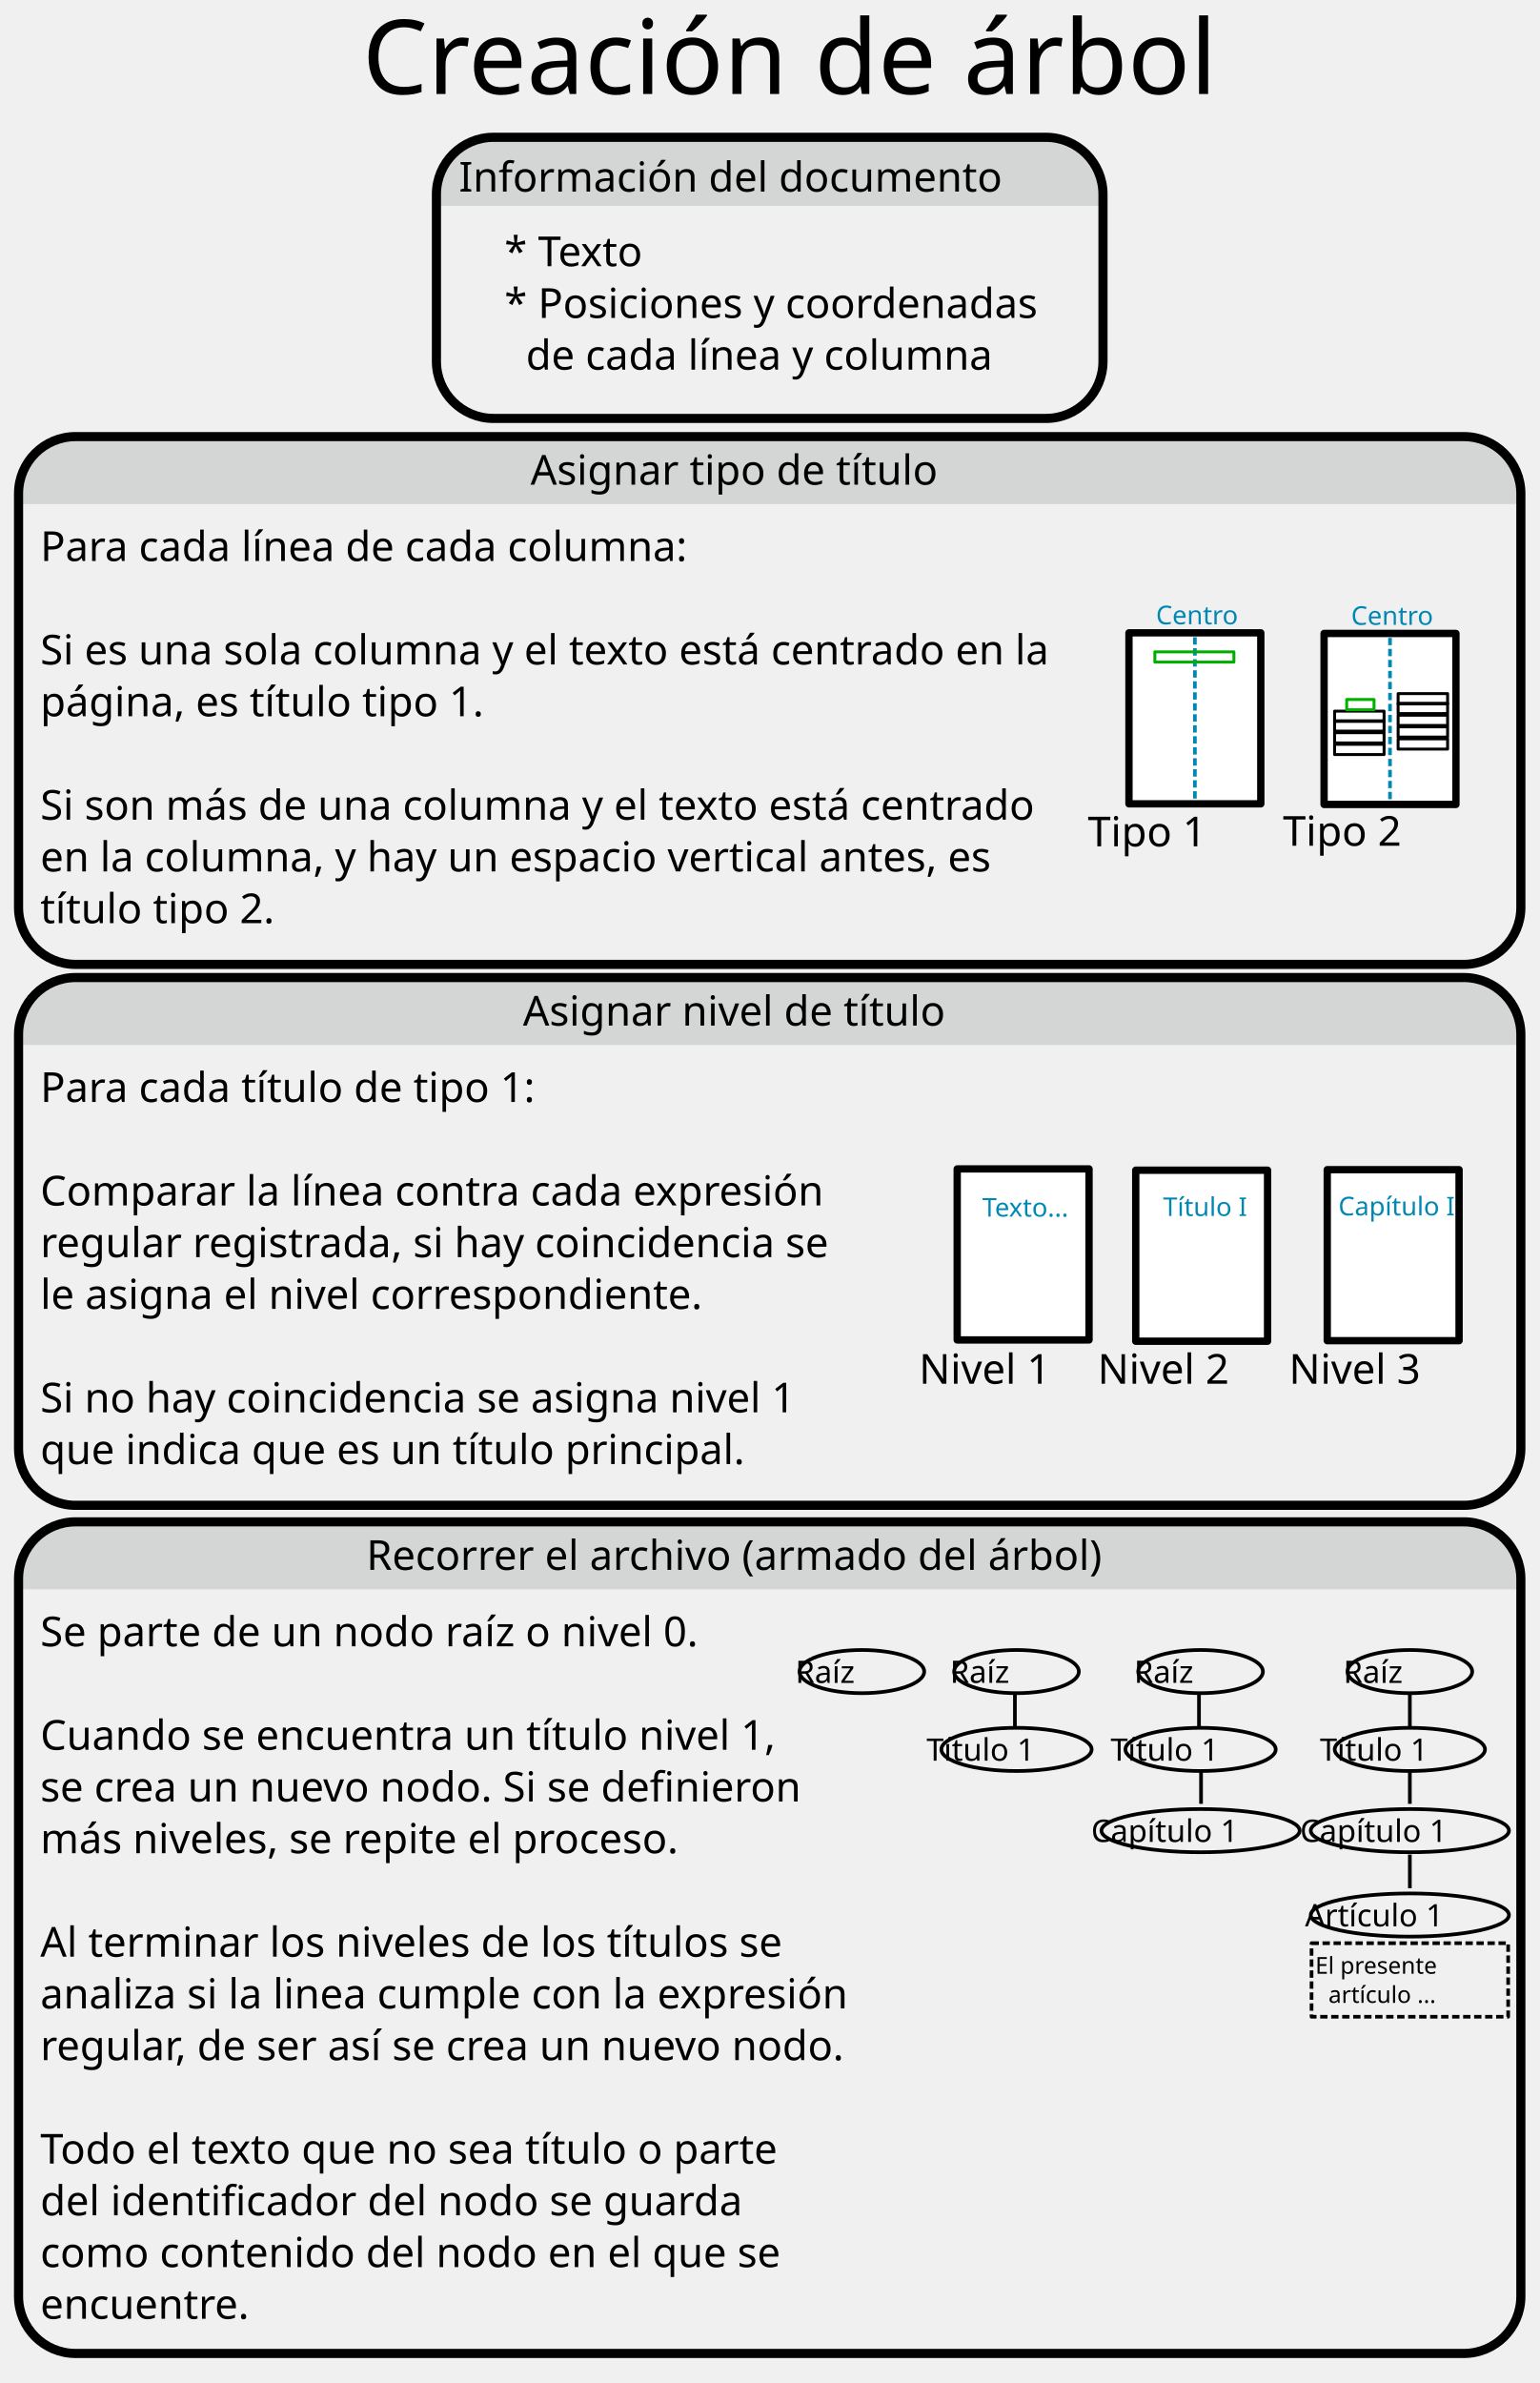
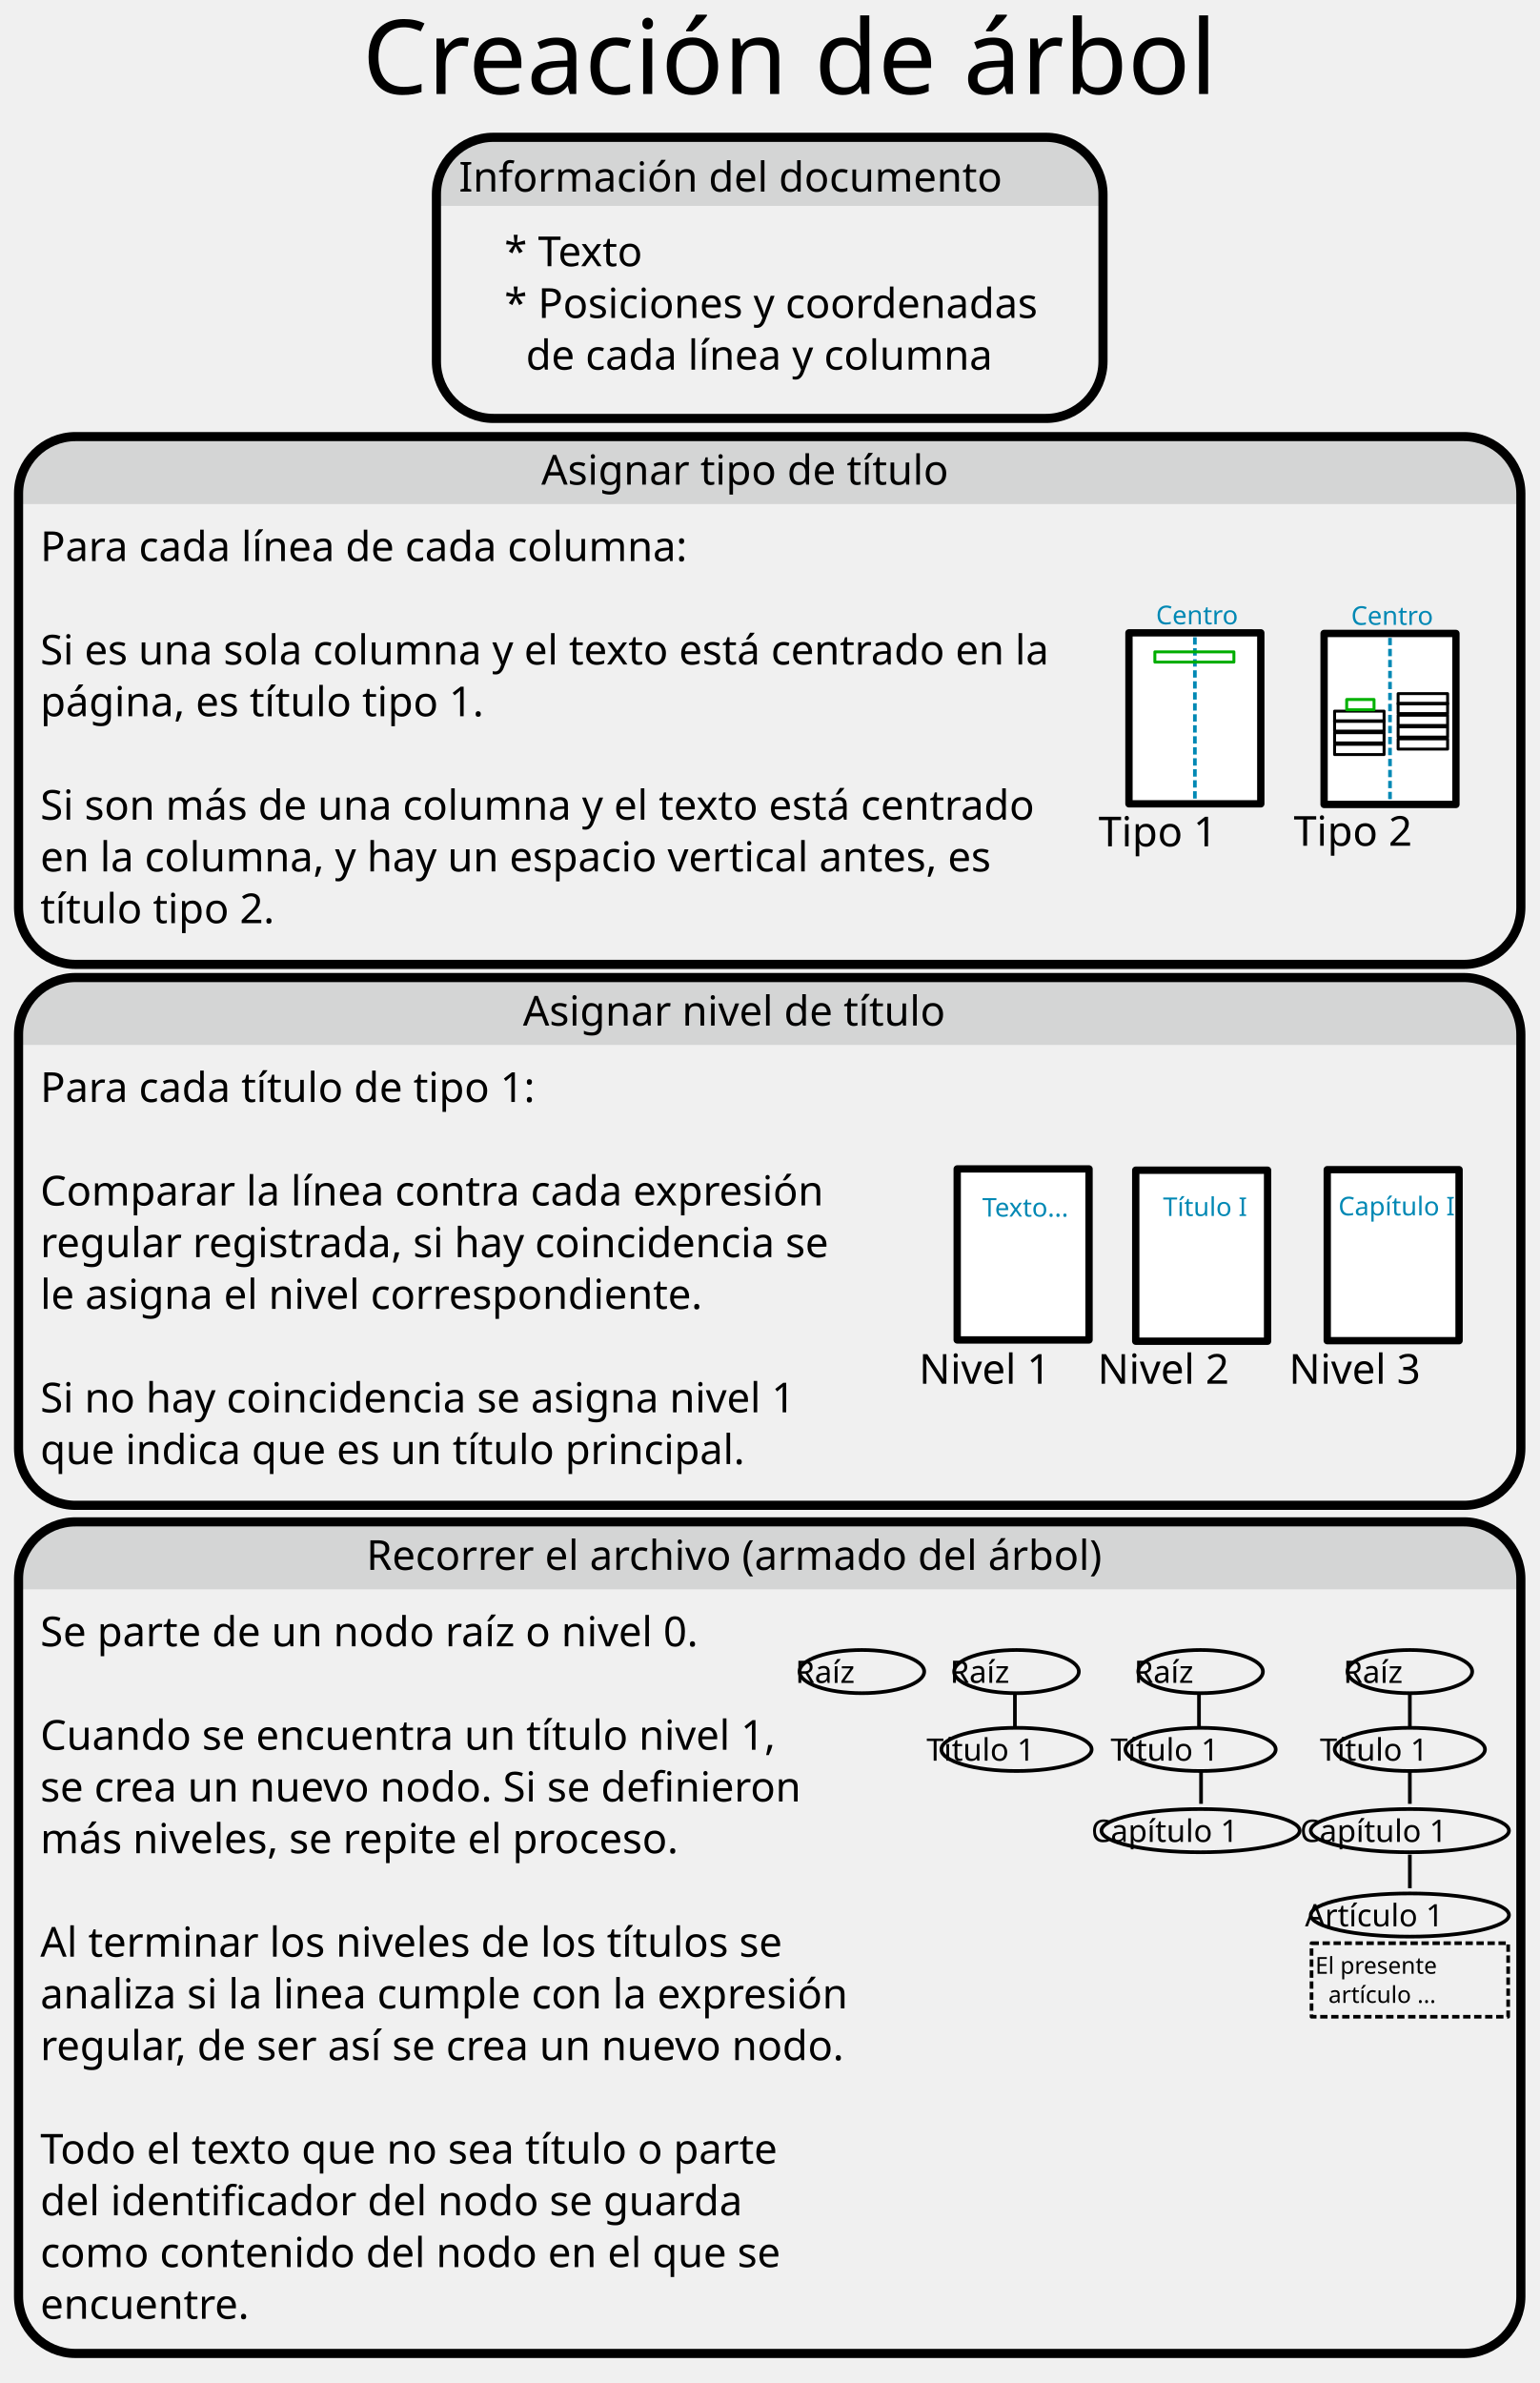
<svg xmlns="http://www.w3.org/2000/svg" width="210mm" height="325mm" viewBox="0 0 210 325" version="1.1" id="svg1">
  <defs id="defs1">
    <clipPath clipPathUnits="userSpaceOnUse" id="clipPath188">
      <rect style="fill:none;fill-opacity:1;stroke:#000000;stroke-width:1.247;stroke-linejoin:round;stroke-opacity:1" id="rect188" width="90.929" height="50.301" x="55.568" y="25.773" ry="7.778" />
    </clipPath>
    <clipPath clipPathUnits="userSpaceOnUse" id="clipPath193">
      <rect style="fill:none;fill-opacity:1;stroke:#000000;stroke-width:1.247;stroke-linejoin:round;stroke-opacity:1" id="rect194" width="204.938" height="50.301" x="3.321" y="88.158" ry="7.778" />
    </clipPath>
    <clipPath clipPathUnits="userSpaceOnUse" id="clipPath193-7">
      <rect style="fill:none;fill-opacity:1;stroke:#000000;stroke-width:1.247;stroke-linejoin:round;stroke-opacity:1" id="rect194-4" width="204.938" height="50.301" x="3.321" y="88.158" ry="7.778" />
    </clipPath>
    <clipPath clipPathUnits="userSpaceOnUse" id="clipPath193-7-6">
      <rect style="fill:none;fill-opacity:1;stroke:#000000;stroke-width:1.247;stroke-linejoin:round;stroke-opacity:1" id="rect194-4-4" width="204.938" height="50.301" x="3.321" y="88.158" ry="7.778" />
    </clipPath>
  </defs>
  <g id="layer1">
    <text xml:space="preserve" style="font-style:normal;font-variant:normal;font-weight:normal;font-stretch:normal;font-size:14.111px;font-family:sans-serif;-inkscape-font-specification:'sans-serif, Normal';font-variant-ligatures:normal;font-variant-caps:normal;font-variant-numeric:normal;font-variant-east-asian:normal;text-align:start;writing-mode:lr-tb;direction:ltr;text-anchor:start;fill:#000000;fill-opacity:1;stroke:none;stroke-width:0.4;stroke-linejoin:round;stroke-dasharray:0.8, 0.4" x="49.42" y="12.817" id="text187">
      <tspan id="tspan1" x="49.42" y="12.817">Creación de árbol</tspan>
    </text>
    <g id="g136" transform="translate(11.62553,-6.879167)">
      <g id="g361" transform="translate(-7.807983,-0.8041526)">
        <rect style="fill:#d4d5d5;fill-opacity:1;stroke:none;stroke-width:0.4;stroke-linejoin:round;stroke-dasharray:0.8, 0.4" id="rect187" width="92.164" height="11.093" x="54.946" y="24.674" clip-path="url(#clipPath188)" />
        <rect style="fill:none;fill-opacity:1;stroke:#000000;stroke-width:1.247;stroke-linejoin:round;stroke-opacity:1" id="rect3-6-9-2" width="90.929" height="38.337" x="55.718" y="26.412" ry="7.778" />
      </g>
      <text xml:space="preserve" style="font-style:normal;font-variant:normal;font-weight:normal;font-stretch:normal;font-size:5.644px;font-family:sans-serif;-inkscape-font-specification:'sans-serif, Normal';font-variant-ligatures:normal;font-variant-caps:normal;font-variant-numeric:normal;font-variant-east-asian:normal;text-align:start;writing-mode:lr-tb;direction:ltr;text-anchor:start;fill:#000000;fill-opacity:1;stroke:none;stroke-width:1;stroke-linejoin:round" x="57.185" y="43.178" id="text1">
        <tspan id="tspan6" x="57.185" y="43.178">* Texto</tspan>
        <tspan id="tspan7" x="57.185" y="50.233">* Posiciones y coordenadas</tspan>
        <tspan id="tspan8" x="57.185" y="57.289">  de cada línea y columna</tspan>
      </text>
      <text xml:space="preserve" style="font-style:normal;font-variant:normal;font-weight:normal;font-stretch:normal;font-size:5.644px;font-family:sans-serif;-inkscape-font-specification:'sans-serif, Normal';font-variant-ligatures:normal;font-variant-caps:normal;font-variant-numeric:normal;font-variant-east-asian:normal;text-align:center;writing-mode:lr-tb;direction:ltr;text-anchor:middle;fill:#000000;fill-opacity:1;stroke:none;stroke-width:1;stroke-linejoin:round" x="93.17" y="33.008" id="text1-3-4-8">
        <tspan id="tspan10" x="93.17" y="33.008">Información del documento</tspan>
      </text>
    </g>
-     <g id="g137" transform="translate(0.09497163,-10.58333)">
-       <g id="g363" transform="translate(-0.4724915,-18.36785)">
-         <rect style="fill:#d4d5d5;fill-opacity:1;stroke:none;stroke-width:0.4;stroke-linejoin:round;stroke-dasharray:0.8, 0.4" id="rect193" width="206.403" height="10.226" x="2.688" y="87.466" ry="0" clip-path="url(#clipPath193)" />
-         <rect style="fill:none;fill-opacity:1;stroke:#000000;stroke-width:1.247;stroke-linejoin:round;stroke-opacity:1" id="rect3-6-9-25" width="204.938" height="71.981" x="2.908" y="88.495" ry="7.778" />
-       </g>
-       <text xml:space="preserve" style="font-style:normal;font-variant:normal;font-weight:normal;font-stretch:normal;font-size:5.644px;font-family:sans-serif;-inkscape-font-specification:'sans-serif, Normal';font-variant-ligatures:normal;font-variant-caps:normal;font-variant-numeric:normal;font-variant-east-asian:normal;text-align:start;writing-mode:lr-tb;direction:ltr;text-anchor:start;fill:#000000;fill-opacity:1;stroke:none;stroke-width:1;stroke-linejoin:round" x="5.406" y="87.096" id="text1-3">
-         <tspan id="tspan57" x="5.406" y="87.096">Para cada línea de cada columna:</tspan>
-         <tspan id="tspan58" x="5.406" y="94.152" />
-         <tspan id="tspan59" x="5.406" y="101.207">Si es una sola columna y el texto está centrado en la</tspan>
-         <tspan id="tspan60" x="5.406" y="108.263">página, es título tipo 1.</tspan>
-         <tspan id="tspan61" x="5.406" y="115.318" />
-         <tspan id="tspan62" x="5.406" y="122.374">Si son más de una columna y el texto está centrado</tspan>
-         <tspan id="tspan63" x="5.406" y="129.43">en la columna, y hay un espacio vertical antes, es</tspan>
-         <tspan id="tspan64" x="5.406" y="136.485">título tipo 2.</tspan>
-       </text>
-       <text xml:space="preserve" style="font-style:normal;font-variant:normal;font-weight:normal;font-stretch:normal;font-size:5.644px;font-family:sans-serif;-inkscape-font-specification:'sans-serif, Normal';font-variant-ligatures:normal;font-variant-caps:normal;font-variant-numeric:normal;font-variant-east-asian:normal;text-align:center;writing-mode:lr-tb;direction:ltr;text-anchor:middle;fill:#000000;fill-opacity:1;stroke:none;stroke-width:1;stroke-linejoin:round" x="105.188" y="76.678" id="text1-3-4">
-         <tspan id="tspan9" x="105.188" y="76.678">Asignar tipo de título</tspan>
-       </text>
-       <g id="g38" transform="translate(24.90538,7.040823)">
-         <g id="g35">
-           <rect style="fill:#ffffff;fill-opacity:1;stroke:#000000;stroke-width:1;stroke-linejoin:round;stroke-dasharray:none;stroke-dashoffset:0;stroke-opacity:1" id="rect57-0" width="17.984" height="23.323" x="129.008" y="89.849" />
-           <text xml:space="preserve" style="font-style:normal;font-variant:normal;font-weight:normal;font-stretch:normal;font-size:3.528px;font-family:sans-serif;-inkscape-font-specification:'sans-serif, Normal';font-variant-ligatures:normal;font-variant-caps:normal;font-variant-numeric:normal;font-variant-east-asian:normal;text-align:start;writing-mode:lr-tb;direction:ltr;text-anchor:start;fill:#0088b4;fill-opacity:1;stroke:none;stroke-width:0.5;stroke-linejoin:round;stroke-dasharray:1, 0.5;stroke-dashoffset:0;stroke-opacity:1" x="132.691" y="88.684" id="text19-0-2-8-13">
-             <tspan id="tspan167" x="132.691" y="88.684">Centro</tspan>
-           </text>
-           <path style="fill:none;fill-opacity:1;stroke:#0088b4;stroke-width:0.5;stroke-linejoin:round;stroke-dasharray:1, 0.5;stroke-dashoffset:0;stroke-opacity:1" d="m 138.001,90.454 v 22.452" id="path39-69-2-7-4" />
-           <rect style="fill:none;fill-opacity:1;stroke:#00ad00;stroke-width:0.4;stroke-linejoin:round;stroke-dasharray:none;stroke-dashoffset:0;stroke-opacity:1" id="rect58-0-2-3-1" width="10.783" height="1.397" x="132.541" y="92.443" />
-         </g>
-         <text xml:space="preserve" style="font-style:normal;font-variant:normal;font-weight:normal;font-stretch:normal;font-size:5.644px;font-family:sans-serif;-inkscape-font-specification:'sans-serif, Normal';font-variant-ligatures:normal;font-variant-caps:normal;font-variant-numeric:normal;font-variant-east-asian:normal;text-align:center;writing-mode:lr-tb;direction:ltr;text-anchor:middle;fill:#000000;fill-opacity:1;stroke:none;stroke-width:1;stroke-linejoin:round;stroke-dasharray:2, 1" x="138.075" y="118.971" id="text23">
-           <tspan id="tspan23" style="fill:#000000;fill-opacity:1;stroke:none;stroke-width:1" x="138.075" y="118.971">Tipo 1</tspan>
-         </text>
-       </g>
-       <g id="g37" transform="translate(8.580846,7.274168)">
-         <g id="g36">
-           <rect style="fill:#ffffff;fill-opacity:1;stroke:#000000;stroke-width:1;stroke-linejoin:round;stroke-dasharray:none;stroke-dashoffset:0;stroke-opacity:1" id="rect57-0-2" width="17.984" height="23.323" x="171.95" y="89.699" />
-           <text xml:space="preserve" style="font-style:normal;font-variant:normal;font-weight:normal;font-stretch:normal;font-size:3.528px;font-family:sans-serif;-inkscape-font-specification:'sans-serif, Normal';font-variant-ligatures:normal;font-variant-caps:normal;font-variant-numeric:normal;font-variant-east-asian:normal;text-align:start;writing-mode:lr-tb;direction:ltr;text-anchor:start;fill:#0088b4;fill-opacity:1;stroke:none;stroke-width:0.5;stroke-linejoin:round;stroke-dasharray:1, 0.5;stroke-dashoffset:0;stroke-opacity:1" x="175.632" y="88.533" id="text19-0-2-8-13-6">
-             <tspan id="tspan167-5" x="175.632" y="88.533">Centro</tspan>
-           </text>
-           <path style="fill:none;fill-opacity:1;stroke:#0088b4;stroke-width:0.5;stroke-linejoin:round;stroke-dasharray:1, 0.5;stroke-dashoffset:0;stroke-opacity:1" d="m 180.942,90.303 v 22.452" id="path39-69-2-7-4-2" />
-           <rect style="fill:none;fill-opacity:1;stroke:#000000;stroke-width:0.4;stroke-linejoin:round;stroke-dasharray:none;stroke-dashoffset:0;stroke-opacity:1" id="rect58-0-2-9-6" width="6.749" height="1.397" x="173.383" y="101.62" />
-           <rect style="fill:none;fill-opacity:1;stroke:#000000;stroke-width:0.4;stroke-linejoin:round;stroke-dasharray:none;stroke-dashoffset:0;stroke-opacity:1" id="rect58-0-2-9-6-8" width="6.749" height="1.397" x="173.383" y="103.233" />
-           <rect style="fill:none;fill-opacity:1;stroke:#000000;stroke-width:0.4;stroke-linejoin:round;stroke-dasharray:none;stroke-dashoffset:0;stroke-opacity:1" id="rect58-0-2-9-6-7" width="6.749" height="1.397" x="173.383" y="104.821" />
-           <rect style="fill:none;fill-opacity:1;stroke:#000000;stroke-width:0.4;stroke-linejoin:round;stroke-dasharray:none;stroke-dashoffset:0;stroke-opacity:1" id="rect58-0-2-9-0-5" width="6.749" height="1.397" x="173.383" y="100.294" />
-           <rect style="fill:none;fill-opacity:1;stroke:#000000;stroke-width:0.4;stroke-linejoin:round;stroke-dasharray:none;stroke-dashoffset:0;stroke-opacity:1" id="rect58-0-2-9-6-1" width="6.749" height="1.397" x="182.05" y="99.235" />
-           <rect style="fill:none;fill-opacity:1;stroke:#000000;stroke-width:0.4;stroke-linejoin:round;stroke-dasharray:none;stroke-dashoffset:0;stroke-opacity:1" id="rect58-0-2-9-6-8-7" width="6.749" height="1.397" x="182.05" y="100.848" />
-           <rect style="fill:none;fill-opacity:1;stroke:#000000;stroke-width:0.4;stroke-linejoin:round;stroke-dasharray:none;stroke-dashoffset:0;stroke-opacity:1" id="rect58-0-2-9-6-7-8" width="6.749" height="1.397" x="182.05" y="102.435" />
-           <rect style="fill:none;fill-opacity:1;stroke:#000000;stroke-width:0.4;stroke-linejoin:round;stroke-dasharray:none;stroke-dashoffset:0;stroke-opacity:1" id="rect58-0-2-9-6-7-8-9" width="6.749" height="1.397" x="182.05" y="104.078" />
-           <rect style="fill:none;fill-opacity:1;stroke:#000000;stroke-width:0.4;stroke-linejoin:round;stroke-dasharray:none;stroke-dashoffset:0;stroke-opacity:1" id="rect58-0-2-9-0-5-9" width="6.749" height="1.397" x="182.05" y="97.908" />
-           <rect style="fill:none;fill-opacity:1;stroke:#00b100;stroke-width:0.4;stroke-linejoin:round;stroke-dasharray:none;stroke-dashoffset:0;stroke-opacity:1" id="rect58-0-2-9-0-5-2" width="3.731" height="1.397" x="175.034" y="98.707" />
-         </g>
-         <text xml:space="preserve" style="font-style:normal;font-variant:normal;font-weight:normal;font-stretch:normal;font-size:5.644px;font-family:sans-serif;-inkscape-font-specification:'sans-serif, Normal';font-variant-ligatures:normal;font-variant-caps:normal;font-variant-numeric:normal;font-variant-east-asian:normal;text-align:center;writing-mode:lr-tb;direction:ltr;text-anchor:middle;fill:#000000;fill-opacity:1;stroke:none;stroke-width:1;stroke-linejoin:round;stroke-dasharray:2, 1" x="181.021" y="118.655" id="text23-0">
-           <tspan id="tspan24" x="181.021" y="118.655">Tipo 2</tspan>
-         </text>
-       </g>
+     <g id="g363" transform="translate(-0.3775198,-28.95119)">
+       <rect style="fill:#d4d5d5;fill-opacity:1;stroke:none;stroke-width:0.4;stroke-linejoin:round;stroke-dasharray:0.8, 0.4" id="rect193" width="206.403" height="10.226" x="2.688" y="87.466" ry="0" clip-path="url(#clipPath193)" />
+       <rect style="fill:none;fill-opacity:1;stroke:#000000;stroke-width:1.247;stroke-linejoin:round;stroke-opacity:1" id="rect3-6-9-25" width="204.938" height="71.981" x="2.908" y="88.495" ry="7.778" />
+     </g>
+     <text xml:space="preserve" style="font-style:normal;font-variant:normal;font-weight:normal;font-stretch:normal;font-size:5.644px;font-family:sans-serif;-inkscape-font-specification:'sans-serif, Normal';font-variant-ligatures:normal;font-variant-caps:normal;font-variant-numeric:normal;font-variant-east-asian:normal;text-align:start;writing-mode:lr-tb;direction:ltr;text-anchor:start;fill:#000000;fill-opacity:1;stroke:none;stroke-width:1;stroke-linejoin:round" x="5.501" y="76.513" id="text1-3">
+       <tspan id="tspan57" x="5.501" y="76.513">Para cada línea de cada columna:</tspan>
+       <tspan id="tspan58" x="5.501" y="83.568" />
+       <tspan id="tspan59" x="5.501" y="90.624">Si es una sola columna y el texto está centrado en la</tspan>
+       <tspan id="tspan60" x="5.501" y="97.68">página, es título tipo 1.</tspan>
+       <tspan id="tspan61" x="5.501" y="104.735" />
+       <tspan id="tspan62" x="5.501" y="111.791">Si son más de una columna y el texto está centrado</tspan>
+       <tspan id="tspan63" x="5.501" y="118.846">en la columna, y hay un espacio vertical antes, es</tspan>
+       <tspan id="tspan64" x="5.501" y="125.902">título tipo 2.</tspan>
+     </text>
+     <text xml:space="preserve" style="font-style:normal;font-variant:normal;font-weight:normal;font-stretch:normal;font-size:5.644px;font-family:sans-serif;-inkscape-font-specification:'sans-serif, Normal';font-variant-ligatures:normal;font-variant-caps:normal;font-variant-numeric:normal;font-variant-east-asian:normal;text-align:center;writing-mode:lr-tb;direction:ltr;text-anchor:middle;fill:#000000;fill-opacity:1;stroke:none;stroke-width:1;stroke-linejoin:round" x="105.283" y="66.095" id="text1-3-4">
+       <tspan id="tspan9" x="105.283" y="66.095">Asignar tipo de título</tspan>
+     </text>
+     <g id="g38" transform="translate(25.00035,-3.542511)">
+       <g id="g35">
+         <rect style="fill:#ffffff;fill-opacity:1;stroke:#000000;stroke-width:1;stroke-linejoin:round;stroke-dasharray:none;stroke-dashoffset:0;stroke-opacity:1" id="rect57-0" width="17.984" height="23.323" x="129.008" y="89.849" />
+         <text xml:space="preserve" style="font-style:normal;font-variant:normal;font-weight:normal;font-stretch:normal;font-size:3.528px;font-family:sans-serif;-inkscape-font-specification:'sans-serif, Normal';font-variant-ligatures:normal;font-variant-caps:normal;font-variant-numeric:normal;font-variant-east-asian:normal;text-align:start;writing-mode:lr-tb;direction:ltr;text-anchor:start;fill:#0088b4;fill-opacity:1;stroke:none;stroke-width:0.5;stroke-linejoin:round;stroke-dasharray:1, 0.5;stroke-dashoffset:0;stroke-opacity:1" x="132.691" y="88.684" id="text19-0-2-8-13">
+           <tspan id="tspan167" x="132.691" y="88.684">Centro</tspan>
+         </text>
+         <path style="fill:none;fill-opacity:1;stroke:#0088b4;stroke-width:0.5;stroke-linejoin:round;stroke-dasharray:1, 0.5;stroke-dashoffset:0;stroke-opacity:1" d="m 138.001,90.454 v 22.452" id="path39-69-2-7-4" />
+         <rect style="fill:none;fill-opacity:1;stroke:#00ad00;stroke-width:0.4;stroke-linejoin:round;stroke-dasharray:none;stroke-dashoffset:0;stroke-opacity:1" id="rect58-0-2-3-1" width="10.783" height="1.397" x="132.541" y="92.443" />
+       </g>
+       <text xml:space="preserve" style="font-style:normal;font-variant:normal;font-weight:normal;font-stretch:normal;font-size:5.644px;font-family:sans-serif;-inkscape-font-specification:'sans-serif, Normal';font-variant-ligatures:normal;font-variant-caps:normal;font-variant-numeric:normal;font-variant-east-asian:normal;text-align:center;writing-mode:lr-tb;direction:ltr;text-anchor:middle;fill:#000000;fill-opacity:1;stroke:none;stroke-width:1;stroke-linejoin:round;stroke-dasharray:2, 1" x="138.075" y="118.971" id="text23">
+         <tspan id="tspan23" style="fill:#000000;fill-opacity:1;stroke:none;stroke-width:1" x="138.075" y="118.971">Tipo 1</tspan>
+       </text>
+     </g>
+     <g id="g37" transform="translate(8.675817,-3.309166)">
+       <g id="g36">
+         <rect style="fill:#ffffff;fill-opacity:1;stroke:#000000;stroke-width:1;stroke-linejoin:round;stroke-dasharray:none;stroke-dashoffset:0;stroke-opacity:1" id="rect57-0-2" width="17.984" height="23.323" x="171.95" y="89.699" />
+         <text xml:space="preserve" style="font-style:normal;font-variant:normal;font-weight:normal;font-stretch:normal;font-size:3.528px;font-family:sans-serif;-inkscape-font-specification:'sans-serif, Normal';font-variant-ligatures:normal;font-variant-caps:normal;font-variant-numeric:normal;font-variant-east-asian:normal;text-align:start;writing-mode:lr-tb;direction:ltr;text-anchor:start;fill:#0088b4;fill-opacity:1;stroke:none;stroke-width:0.5;stroke-linejoin:round;stroke-dasharray:1, 0.5;stroke-dashoffset:0;stroke-opacity:1" x="175.632" y="88.533" id="text19-0-2-8-13-6">
+           <tspan id="tspan167-5" x="175.632" y="88.533">Centro</tspan>
+         </text>
+         <path style="fill:none;fill-opacity:1;stroke:#0088b4;stroke-width:0.5;stroke-linejoin:round;stroke-dasharray:1, 0.5;stroke-dashoffset:0;stroke-opacity:1" d="m 180.942,90.303 v 22.452" id="path39-69-2-7-4-2" />
+         <rect style="fill:none;fill-opacity:1;stroke:#000000;stroke-width:0.4;stroke-linejoin:round;stroke-dasharray:none;stroke-dashoffset:0;stroke-opacity:1" id="rect58-0-2-9-6" width="6.749" height="1.397" x="173.383" y="101.62" />
+         <rect style="fill:none;fill-opacity:1;stroke:#000000;stroke-width:0.4;stroke-linejoin:round;stroke-dasharray:none;stroke-dashoffset:0;stroke-opacity:1" id="rect58-0-2-9-6-8" width="6.749" height="1.397" x="173.383" y="103.233" />
+         <rect style="fill:none;fill-opacity:1;stroke:#000000;stroke-width:0.4;stroke-linejoin:round;stroke-dasharray:none;stroke-dashoffset:0;stroke-opacity:1" id="rect58-0-2-9-6-7" width="6.749" height="1.397" x="173.383" y="104.821" />
+         <rect style="fill:none;fill-opacity:1;stroke:#000000;stroke-width:0.4;stroke-linejoin:round;stroke-dasharray:none;stroke-dashoffset:0;stroke-opacity:1" id="rect58-0-2-9-0-5" width="6.749" height="1.397" x="173.383" y="100.294" />
+         <rect style="fill:none;fill-opacity:1;stroke:#000000;stroke-width:0.4;stroke-linejoin:round;stroke-dasharray:none;stroke-dashoffset:0;stroke-opacity:1" id="rect58-0-2-9-6-1" width="6.749" height="1.397" x="182.05" y="99.235" />
+         <rect style="fill:none;fill-opacity:1;stroke:#000000;stroke-width:0.4;stroke-linejoin:round;stroke-dasharray:none;stroke-dashoffset:0;stroke-opacity:1" id="rect58-0-2-9-6-8-7" width="6.749" height="1.397" x="182.05" y="100.848" />
+         <rect style="fill:none;fill-opacity:1;stroke:#000000;stroke-width:0.4;stroke-linejoin:round;stroke-dasharray:none;stroke-dashoffset:0;stroke-opacity:1" id="rect58-0-2-9-6-7-8" width="6.749" height="1.397" x="182.05" y="102.435" />
+         <rect style="fill:none;fill-opacity:1;stroke:#000000;stroke-width:0.4;stroke-linejoin:round;stroke-dasharray:none;stroke-dashoffset:0;stroke-opacity:1" id="rect58-0-2-9-6-7-8-9" width="6.749" height="1.397" x="182.05" y="104.078" />
+         <rect style="fill:none;fill-opacity:1;stroke:#000000;stroke-width:0.4;stroke-linejoin:round;stroke-dasharray:none;stroke-dashoffset:0;stroke-opacity:1" id="rect58-0-2-9-0-5-9" width="6.749" height="1.397" x="182.05" y="97.908" />
+         <rect style="fill:none;fill-opacity:1;stroke:#00b100;stroke-width:0.4;stroke-linejoin:round;stroke-dasharray:none;stroke-dashoffset:0;stroke-opacity:1" id="rect58-0-2-9-0-5-2" width="3.731" height="1.397" x="175.034" y="98.707" />
+       </g>
+       <text xml:space="preserve" style="font-style:normal;font-variant:normal;font-weight:normal;font-stretch:normal;font-size:5.644px;font-family:sans-serif;-inkscape-font-specification:'sans-serif, Normal';font-variant-ligatures:normal;font-variant-caps:normal;font-variant-numeric:normal;font-variant-east-asian:normal;text-align:center;writing-mode:lr-tb;direction:ltr;text-anchor:middle;fill:#000000;fill-opacity:1;stroke:none;stroke-width:1;stroke-linejoin:round;stroke-dasharray:2, 1" x="181.021" y="118.655" id="text23-0">
+         <tspan id="tspan24" x="181.021" y="118.655">Tipo 2</tspan>
+       </text>
+     </g>
+     <g id="g1">
+       <rect style="fill:#ffffff;fill-opacity:1;stroke:#000000;stroke-width:1;stroke-linejoin:round;stroke-dasharray:none;stroke-dashoffset:0;stroke-opacity:1" id="rect57-0-2-8" width="17.984" height="23.323" x="238.36" y="82.21" />
+       <rect style="fill:none;fill-opacity:1;stroke:#000000;stroke-width:0.4;stroke-linejoin:round;stroke-dasharray:none;stroke-dashoffset:0;stroke-opacity:1" id="rect58-0-2-9-6-6" width="6.749" height="1.397" x="239.793" y="94.131" />
+       <rect style="fill:none;fill-opacity:1;stroke:#000000;stroke-width:0.4;stroke-linejoin:round;stroke-dasharray:none;stroke-dashoffset:0;stroke-opacity:1" id="rect58-0-2-9-6-8-1" width="6.749" height="1.397" x="239.793" y="95.744" />
+       <rect style="fill:none;fill-opacity:1;stroke:#000000;stroke-width:0.4;stroke-linejoin:round;stroke-dasharray:none;stroke-dashoffset:0;stroke-opacity:1" id="rect58-0-2-9-6-7-2" width="6.749" height="1.397" x="239.793" y="97.332" />
+       <rect style="fill:none;fill-opacity:1;stroke:#000000;stroke-width:0.4;stroke-linejoin:round;stroke-dasharray:none;stroke-dashoffset:0;stroke-opacity:1" id="rect58-0-2-9-0-5-93" width="6.749" height="1.397" x="239.793" y="92.805" />
+       <rect style="fill:none;fill-opacity:1;stroke:#000000;stroke-width:0.4;stroke-linejoin:round;stroke-dasharray:none;stroke-dashoffset:0;stroke-opacity:1" id="rect58-0-2-9-0-5-93-6" width="15.261" height="1.397" x="239.869" y="84.335" />
+       <rect style="fill:none;fill-opacity:1;stroke:#000000;stroke-width:0.4;stroke-linejoin:round;stroke-dasharray:none;stroke-dashoffset:0;stroke-opacity:1" id="rect58-0-2-9-0-5-93-6-6" width="15.261" height="1.397" x="239.869" y="85.764" />
+       <rect style="fill:none;fill-opacity:1;stroke:#000000;stroke-width:0.4;stroke-linejoin:round;stroke-dasharray:none;stroke-dashoffset:0;stroke-opacity:1" id="rect58-0-2-9-0-5-93-6-6-4" width="15.261" height="1.397" x="239.869" y="87.032" />
+       <rect style="fill:none;fill-opacity:1;stroke:#000000;stroke-width:0.4;stroke-linejoin:round;stroke-dasharray:none;stroke-dashoffset:0;stroke-opacity:1" id="rect58-0-2-9-6-1-1" width="6.749" height="1.397" x="248.461" y="91.746" />
+       <rect style="fill:none;fill-opacity:1;stroke:#000000;stroke-width:0.4;stroke-linejoin:round;stroke-dasharray:none;stroke-dashoffset:0;stroke-opacity:1" id="rect58-0-2-9-6-8-7-9" width="6.749" height="1.397" x="248.461" y="93.359" />
+       <rect style="fill:none;fill-opacity:1;stroke:#000000;stroke-width:0.4;stroke-linejoin:round;stroke-dasharray:none;stroke-dashoffset:0;stroke-opacity:1" id="rect58-0-2-9-6-7-8-4" width="6.749" height="1.397" x="248.461" y="94.946" />
+       <rect style="fill:none;fill-opacity:1;stroke:#000000;stroke-width:0.4;stroke-linejoin:round;stroke-dasharray:none;stroke-dashoffset:0;stroke-opacity:1" id="rect58-0-2-9-6-7-8-9-7" width="6.749" height="1.397" x="248.461" y="96.589" />
+       <rect style="fill:none;fill-opacity:1;stroke:#000000;stroke-width:0.4;stroke-linejoin:round;stroke-dasharray:none;stroke-dashoffset:0;stroke-opacity:1" id="rect58-0-2-9-0-5-9-8" width="6.749" height="1.397" x="248.461" y="90.42" />
+       <text xml:space="preserve" style="font-style:normal;font-variant:normal;font-weight:normal;font-stretch:normal;font-size:5.644px;font-family:sans-serif;-inkscape-font-specification:'sans-serif, Normal';font-variant-ligatures:normal;font-variant-caps:normal;font-variant-numeric:normal;font-variant-east-asian:normal;text-align:center;writing-mode:lr-tb;direction:ltr;text-anchor:middle;fill:#000000;fill-opacity:1;stroke:none;stroke-width:1;stroke-linejoin:round;stroke-dasharray:2, 1" x="247.431" y="111.166" id="text23-0-5">
+         <tspan id="tspan24-0" x="247.431" y="111.166">Tipo 0</tspan>
+       </text>
    </g>
    <g id="g138" transform="translate(-0.01965262,-14.81667)">
      <g id="g363-9" transform="translate(-0.3578672,59.64018)">
        <rect style="fill:#d4d5d5;fill-opacity:1;stroke:none;stroke-width:0.4;stroke-linejoin:round;stroke-dasharray:0.8, 0.4" id="rect193-4" width="206.403" height="10.226" x="2.688" y="87.466" ry="0" clip-path="url(#clipPath193-7)" />
        <rect style="fill:none;fill-opacity:1;stroke:#000000;stroke-width:1.247;stroke-linejoin:round;stroke-opacity:1" id="rect3-6-9-25-5" width="204.938" height="71.981" x="2.908" y="88.495" ry="7.778" />
      </g>
      <text xml:space="preserve" style="font-style:normal;font-variant:normal;font-weight:normal;font-stretch:normal;font-size:5.644px;font-family:sans-serif;-inkscape-font-specification:'sans-serif, Normal';font-variant-ligatures:normal;font-variant-caps:normal;font-variant-numeric:normal;font-variant-east-asian:normal;text-align:start;writing-mode:lr-tb;direction:ltr;text-anchor:start;fill:#000000;fill-opacity:1;stroke:none;stroke-width:1;stroke-linejoin:round" x="5.52" y="165.104" id="text1-3-9">
        <tspan id="tspan76" x="5.52" y="165.104">Para cada título de tipo 1:</tspan>
        <tspan id="tspan77" x="5.52" y="172.16" />
        <tspan id="tspan78" x="5.52" y="179.215">Comparar la línea contra cada expresión</tspan>
        <tspan id="tspan79" x="5.52" y="186.271">regular registrada, si hay coincidencia se</tspan>
        <tspan id="tspan80" x="5.52" y="193.326">le asigna el nivel correspondiente.</tspan>
        <tspan id="tspan81" x="5.52" y="200.382" />
        <tspan id="tspan82" x="5.52" y="207.438">Si no hay coincidencia se asigna nivel 1</tspan>
        <tspan id="tspan83" x="5.52" y="214.493">que indica que es un título principal.</tspan>
      </text>
      <text xml:space="preserve" style="font-style:normal;font-variant:normal;font-weight:normal;font-stretch:normal;font-size:5.644px;font-family:sans-serif;-inkscape-font-specification:'sans-serif, Normal';font-variant-ligatures:normal;font-variant-caps:normal;font-variant-numeric:normal;font-variant-east-asian:normal;text-align:center;writing-mode:lr-tb;direction:ltr;text-anchor:middle;fill:#000000;fill-opacity:1;stroke:none;stroke-width:1;stroke-linejoin:round" x="105.302" y="154.686" id="text1-3-4-7">
        <tspan id="tspan65" x="105.302" y="154.686">Asignar nivel de título</tspan>
      </text>
      <rect style="fill:#ffffff;fill-opacity:1;stroke:#000000;stroke-width:1;stroke-linejoin:round;stroke-dasharray:none;stroke-dashoffset:0;stroke-opacity:1" id="rect57-0-3" width="17.984" height="23.323" x="154.952" y="174.412" />
      <rect style="fill:#ffffff;fill-opacity:1;stroke:#000000;stroke-width:1;stroke-linejoin:round;stroke-dasharray:none;stroke-dashoffset:0;stroke-opacity:1" id="rect57-0-3-2" width="17.984" height="23.323" x="130.597" y="174.238" />
      <text xml:space="preserve" style="font-style:normal;font-variant:normal;font-weight:normal;font-stretch:normal;font-size:3.528px;font-family:sans-serif;-inkscape-font-specification:'sans-serif, Normal';font-variant-ligatures:normal;font-variant-caps:normal;font-variant-numeric:normal;font-variant-east-asian:normal;text-align:start;writing-mode:lr-tb;direction:ltr;text-anchor:start;fill:#0088b4;fill-opacity:1;stroke:none;stroke-width:0.5;stroke-linejoin:round;stroke-dasharray:1, 0.5;stroke-dashoffset:0;stroke-opacity:1" x="158.676" y="180.655" id="text19-0-2-8-13-4">
        <tspan id="tspan72" x="158.676" y="180.655">Título I</tspan>
      </text>
      <text xml:space="preserve" style="font-style:normal;font-variant:normal;font-weight:normal;font-stretch:normal;font-size:3.528px;font-family:sans-serif;-inkscape-font-specification:'sans-serif, Normal';font-variant-ligatures:normal;font-variant-caps:normal;font-variant-numeric:normal;font-variant-east-asian:normal;text-align:start;writing-mode:lr-tb;direction:ltr;text-anchor:start;fill:#0088b4;fill-opacity:1;stroke:none;stroke-width:0.5;stroke-linejoin:round;stroke-dasharray:1, 0.5;stroke-dashoffset:0;stroke-opacity:1" x="134.024" y="180.741" id="text19-0-2-8-13-4-3">
        <tspan id="tspan85" x="134.024" y="180.741">Texto...</tspan>
      </text>
      <text xml:space="preserve" style="font-style:normal;font-variant:normal;font-weight:normal;font-stretch:normal;font-size:5.644px;font-family:sans-serif;-inkscape-font-specification:'sans-serif, Normal';font-variant-ligatures:normal;font-variant-caps:normal;font-variant-numeric:normal;font-variant-east-asian:normal;text-align:center;writing-mode:lr-tb;direction:ltr;text-anchor:middle;fill:#000000;fill-opacity:1;stroke:none;stroke-width:1;stroke-linejoin:round;stroke-dasharray:2, 1" x="163.855" y="203.535" id="text23-01">
        <tspan id="tspan73" x="163.855" y="203.535">Nivel 2</tspan>
      </text>
      <text xml:space="preserve" style="font-style:normal;font-variant:normal;font-weight:normal;font-stretch:normal;font-size:5.644px;font-family:sans-serif;-inkscape-font-specification:'sans-serif, Normal';font-variant-ligatures:normal;font-variant-caps:normal;font-variant-numeric:normal;font-variant-east-asian:normal;text-align:center;writing-mode:lr-tb;direction:ltr;text-anchor:middle;fill:#000000;fill-opacity:1;stroke:none;stroke-width:1;stroke-linejoin:round;stroke-dasharray:2, 1" x="139.495" y="203.535" id="text23-01-07">
        <tspan id="tspan84" x="139.495" y="203.535">Nivel 1</tspan>
      </text>
      <rect style="fill:#ffffff;fill-opacity:1;stroke:#000000;stroke-width:1;stroke-linejoin:round;stroke-dasharray:none;stroke-dashoffset:0;stroke-opacity:1" id="rect57-0-3-8" width="17.984" height="23.323" x="181.076" y="174.339" />
      <text xml:space="preserve" style="font-style:normal;font-variant:normal;font-weight:normal;font-stretch:normal;font-size:3.528px;font-family:sans-serif;-inkscape-font-specification:'sans-serif, Normal';font-variant-ligatures:normal;font-variant-caps:normal;font-variant-numeric:normal;font-variant-east-asian:normal;text-align:start;writing-mode:lr-tb;direction:ltr;text-anchor:start;fill:#0088b4;fill-opacity:1;stroke:none;stroke-width:0.5;stroke-linejoin:round;stroke-dasharray:1, 0.5;stroke-dashoffset:0;stroke-opacity:1" x="182.591" y="180.582" id="text19-0-2-8-13-4-2">
        <tspan id="tspan75" x="182.591" y="180.582">Capítulo I</tspan>
      </text>
      <text xml:space="preserve" style="font-style:normal;font-variant:normal;font-weight:normal;font-stretch:normal;font-size:5.644px;font-family:sans-serif;-inkscape-font-specification:'sans-serif, Normal';font-variant-ligatures:normal;font-variant-caps:normal;font-variant-numeric:normal;font-variant-east-asian:normal;text-align:center;writing-mode:lr-tb;direction:ltr;text-anchor:middle;fill:#000000;fill-opacity:1;stroke:none;stroke-width:1;stroke-linejoin:round;stroke-dasharray:2, 1" x="189.961" y="203.535" id="text23-01-0">
        <tspan id="tspan74" x="189.961" y="203.535">Nivel 3</tspan>
      </text>
    </g>
    <g id="g139" transform="translate(0.6407217,-15.875)">
      <g id="g363-9-2" transform="translate(-1.018242,134.9335)">
        <rect style="fill:#d4d5d5;fill-opacity:1;stroke:none;stroke-width:0.4;stroke-linejoin:round;stroke-dasharray:0.8, 0.4" id="rect193-4-0" width="206.403" height="10.226" x="2.688" y="87.466" ry="0" clip-path="url(#clipPath193-7-6)" />
        <rect style="fill:none;fill-opacity:1;stroke:#000000;stroke-width:1.247;stroke-linejoin:round;stroke-opacity:1" id="rect3-6-9-25-5-2" width="204.938" height="113.417" x="2.908" y="88.495" ry="7.778" />
      </g>
      <text xml:space="preserve" style="font-style:normal;font-variant:normal;font-weight:normal;font-stretch:normal;font-size:5.644px;font-family:sans-serif;-inkscape-font-specification:'sans-serif, Normal';font-variant-ligatures:normal;font-variant-caps:normal;font-variant-numeric:normal;font-variant-east-asian:normal;text-align:start;writing-mode:lr-tb;direction:ltr;text-anchor:start;fill:#000000;fill-opacity:1;stroke:none;stroke-width:1;stroke-linejoin:round" x="4.86" y="240.398" id="text1-3-9-9">
        <tspan id="tspan123" x="4.86" y="240.398">Se parte de un nodo raíz o nivel 0.</tspan>
        <tspan id="tspan124" x="4.86" y="247.453" />
        <tspan id="tspan125" x="4.86" y="254.509">Cuando se encuentra un título nivel 1,</tspan>
        <tspan id="tspan126" x="4.86" y="261.564">se crea un nuevo nodo. Si se definieron</tspan>
        <tspan id="tspan127" x="4.86" y="268.62">más niveles, se repite el proceso.</tspan>
        <tspan id="tspan128" x="4.86" y="275.675" />
        <tspan id="tspan129" x="4.86" y="282.731">Al terminar los niveles de los títulos se</tspan>
        <tspan id="tspan130" x="4.86" y="289.786">analiza si la linea cumple con la expresión</tspan>
        <tspan id="tspan131" x="4.86" y="296.842">regular, de ser así se crea un nuevo nodo.</tspan>
        <tspan id="tspan132" x="4.86" y="303.897" />
        <tspan id="tspan133" x="4.86" y="310.953">Todo el texto que no sea título o parte</tspan>
        <tspan id="tspan134" x="4.86" y="318.009">del identificador del nodo se guarda</tspan>
        <tspan id="tspan135" x="4.86" y="325.064">como contenido del nodo en el que se</tspan>
        <tspan id="tspan136" x="4.86" y="332.12">encuentre.</tspan>
      </text>
      <text xml:space="preserve" style="font-style:normal;font-variant:normal;font-weight:normal;font-stretch:normal;font-size:5.644px;font-family:sans-serif;-inkscape-font-specification:'sans-serif, Normal';font-variant-ligatures:normal;font-variant-caps:normal;font-variant-numeric:normal;font-variant-east-asian:normal;text-align:center;writing-mode:lr-tb;direction:ltr;text-anchor:middle;fill:#000000;fill-opacity:1;stroke:none;stroke-width:1;stroke-linejoin:round" x="104.642" y="229.98" id="text1-3-4-7-7">
        <tspan id="tspan86" x="104.642" y="229.98">Recorrer el archivo (armado del árbol)</tspan>
      </text>
      <g id="g88" transform="translate(-6.285827,-14.90701)">
        <ellipse style="fill:none;fill-opacity:1;stroke:#000000;stroke-width:0.5;stroke-linejoin:round;stroke-dasharray:none;stroke-opacity:1" id="path86" ry="2.944" rx="8.505" cy="258.757" cx="123.217" />
        <text xml:space="preserve" style="font-style:normal;font-variant:normal;font-weight:normal;font-stretch:normal;font-size:4.233px;font-family:sans-serif;-inkscape-font-specification:'sans-serif, Normal';font-variant-ligatures:normal;font-variant-caps:normal;font-variant-numeric:normal;font-variant-east-asian:normal;text-align:center;writing-mode:lr-tb;direction:ltr;text-anchor:middle;fill:#000000;fill-opacity:1;stroke:none;stroke-width:0.5;stroke-linejoin:round;stroke-dasharray:none;stroke-opacity:1" x="123.149" y="260.295" id="text87">
          <tspan id="tspan87" style="font-style:normal;font-variant:normal;font-weight:normal;font-stretch:normal;font-size:4.233px;font-family:sans-serif;-inkscape-font-specification:'sans-serif, Normal';font-variant-ligatures:normal;font-variant-caps:normal;font-variant-numeric:normal;font-variant-east-asian:normal;fill:#000000;fill-opacity:1;stroke:none;stroke-width:0.5;stroke-dasharray:none" x="123.149" y="260.295">Raíz</tspan>
        </text>
      </g>
      <g id="g94" transform="translate(0,-1.178238)">
        <ellipse style="fill:none;fill-opacity:1;stroke:#000000;stroke-width:0.5;stroke-linejoin:round;stroke-dasharray:none;stroke-opacity:1" id="path86-8" ry="2.944" rx="8.505" cy="245.028" cx="138.026" />
        <text xml:space="preserve" style="font-style:normal;font-variant:normal;font-weight:normal;font-stretch:normal;font-size:4.233px;font-family:sans-serif;-inkscape-font-specification:'sans-serif, Normal';font-variant-ligatures:normal;font-variant-caps:normal;font-variant-numeric:normal;font-variant-east-asian:normal;text-align:center;writing-mode:lr-tb;direction:ltr;text-anchor:middle;fill:#000000;fill-opacity:1;stroke:none;stroke-width:0.5;stroke-linejoin:round;stroke-dasharray:none;stroke-opacity:1" x="137.958" y="246.566" id="text87-0">
          <tspan id="tspan87-8" style="font-style:normal;font-variant:normal;font-weight:normal;font-stretch:normal;font-size:4.233px;font-family:sans-serif;-inkscape-font-specification:'sans-serif, Normal';font-variant-ligatures:normal;font-variant-caps:normal;font-variant-numeric:normal;font-variant-east-asian:normal;fill:#000000;fill-opacity:1;stroke:none;stroke-width:0.5;stroke-dasharray:none" x="137.958" y="246.566">Raíz</tspan>
        </text>
        <ellipse style="fill:none;fill-opacity:1;stroke:#000000;stroke-width:0.5;stroke-linejoin:round;stroke-dasharray:none;stroke-opacity:1" id="path86-8-2" ry="2.944" rx="10.25" cy="255.643" cx="138.026" />
        <text xml:space="preserve" style="font-style:normal;font-variant:normal;font-weight:normal;font-stretch:normal;font-size:4.233px;font-family:sans-serif;-inkscape-font-specification:'sans-serif, Normal';font-variant-ligatures:normal;font-variant-caps:normal;font-variant-numeric:normal;font-variant-east-asian:normal;text-align:center;writing-mode:lr-tb;direction:ltr;text-anchor:middle;fill:#000000;fill-opacity:1;stroke:none;stroke-width:0.5;stroke-linejoin:round;stroke-dasharray:none;stroke-opacity:1" x="138.082" y="257.181" id="text87-0-9">
          <tspan id="tspan88" x="138.082" y="257.181">Título 1</tspan>
        </text>
        <path style="fill:none;fill-opacity:1;stroke:#000000;stroke-width:0.5;stroke-linejoin:round;stroke-dasharray:none;stroke-opacity:1" d="m 137.81,247.929 v 4.58" id="path89" />
      </g>
      <g id="g93" transform="translate(0,-0.9122925)">
        <ellipse style="fill:none;fill-opacity:1;stroke:#000000;stroke-width:0.5;stroke-linejoin:round;stroke-dasharray:none;stroke-opacity:1" id="path86-8-6" ry="2.944" rx="8.505" cy="244.762" cx="163.136" />
        <text xml:space="preserve" style="font-style:normal;font-variant:normal;font-weight:normal;font-stretch:normal;font-size:4.233px;font-family:sans-serif;-inkscape-font-specification:'sans-serif, Normal';font-variant-ligatures:normal;font-variant-caps:normal;font-variant-numeric:normal;font-variant-east-asian:normal;text-align:center;writing-mode:lr-tb;direction:ltr;text-anchor:middle;fill:#000000;fill-opacity:1;stroke:none;stroke-width:0.5;stroke-linejoin:round;stroke-dasharray:none;stroke-opacity:1" x="163.068" y="246.3" id="text87-0-3">
          <tspan id="tspan87-8-7" style="font-style:normal;font-variant:normal;font-weight:normal;font-stretch:normal;font-size:4.233px;font-family:sans-serif;-inkscape-font-specification:'sans-serif, Normal';font-variant-ligatures:normal;font-variant-caps:normal;font-variant-numeric:normal;font-variant-east-asian:normal;fill:#000000;fill-opacity:1;stroke:none;stroke-width:0.5;stroke-dasharray:none" x="163.068" y="246.3">Raíz</tspan>
        </text>
        <ellipse style="fill:none;fill-opacity:1;stroke:#000000;stroke-width:0.5;stroke-linejoin:round;stroke-dasharray:none;stroke-opacity:1" id="path86-8-2-9" ry="2.944" rx="10.25" cy="255.377" cx="163.136" />
        <text xml:space="preserve" style="font-style:normal;font-variant:normal;font-weight:normal;font-stretch:normal;font-size:4.233px;font-family:sans-serif;-inkscape-font-specification:'sans-serif, Normal';font-variant-ligatures:normal;font-variant-caps:normal;font-variant-numeric:normal;font-variant-east-asian:normal;text-align:center;writing-mode:lr-tb;direction:ltr;text-anchor:middle;fill:#000000;fill-opacity:1;stroke:none;stroke-width:0.5;stroke-linejoin:round;stroke-dasharray:none;stroke-opacity:1" x="163.192" y="256.915" id="text87-0-9-7">
          <tspan id="tspan88-4" x="163.192" y="256.915">Título 1</tspan>
        </text>
        <ellipse style="fill:none;fill-opacity:1;stroke:#000000;stroke-width:0.5;stroke-linejoin:round;stroke-dasharray:none;stroke-opacity:1" id="path86-8-2-9-6" ry="2.944" rx="13.521" cy="266.455" cx="163.133" />
        <text xml:space="preserve" style="font-style:normal;font-variant:normal;font-weight:normal;font-stretch:normal;font-size:4.233px;font-family:sans-serif;-inkscape-font-specification:'sans-serif, Normal';font-variant-ligatures:normal;font-variant-caps:normal;font-variant-numeric:normal;font-variant-east-asian:normal;text-align:center;writing-mode:lr-tb;direction:ltr;text-anchor:middle;fill:#000000;fill-opacity:1;stroke:none;stroke-width:0.5;stroke-linejoin:round;stroke-dasharray:none;stroke-opacity:1" x="163.188" y="267.992" id="text87-0-9-7-0">
          <tspan id="tspan89" x="163.188" y="267.992">Capítulo 1</tspan>
        </text>
        <path style="fill:none;fill-opacity:1;stroke:#000000;stroke-width:0.5;stroke-linejoin:round;stroke-dasharray:none;stroke-opacity:1" d="m 162.92,247.664 v 4.58" id="path89-9" />
        <path style="fill:none;fill-opacity:1;stroke:#000000;stroke-width:0.5;stroke-linejoin:round;stroke-dasharray:none;stroke-opacity:1" d="m 163.201,258.216 v 4.58" id="path89-9-4" />
      </g>
      <g id="g92">
        <ellipse style="fill:none;fill-opacity:1;stroke:#000000;stroke-width:0.5;stroke-linejoin:round;stroke-dasharray:none;stroke-opacity:1" id="path86-8-6-1" ry="2.944" rx="8.505" cy="243.85" cx="191.685" />
        <text xml:space="preserve" style="font-style:normal;font-variant:normal;font-weight:normal;font-stretch:normal;font-size:4.233px;font-family:sans-serif;-inkscape-font-specification:'sans-serif, Normal';font-variant-ligatures:normal;font-variant-caps:normal;font-variant-numeric:normal;font-variant-east-asian:normal;text-align:center;writing-mode:lr-tb;direction:ltr;text-anchor:middle;fill:#000000;fill-opacity:1;stroke:none;stroke-width:0.5;stroke-linejoin:round;stroke-dasharray:none;stroke-opacity:1" x="191.617" y="245.388" id="text87-0-3-5">
          <tspan id="tspan87-8-7-5" style="font-style:normal;font-variant:normal;font-weight:normal;font-stretch:normal;font-size:4.233px;font-family:sans-serif;-inkscape-font-specification:'sans-serif, Normal';font-variant-ligatures:normal;font-variant-caps:normal;font-variant-numeric:normal;font-variant-east-asian:normal;fill:#000000;fill-opacity:1;stroke:none;stroke-width:0.5;stroke-dasharray:none" x="191.617" y="245.388">Raíz</tspan>
        </text>
        <ellipse style="fill:none;fill-opacity:1;stroke:#000000;stroke-width:0.5;stroke-linejoin:round;stroke-dasharray:none;stroke-opacity:1" id="path86-8-2-9-4" ry="2.944" rx="10.25" cy="254.465" cx="191.685" />
        <text xml:space="preserve" style="font-style:normal;font-variant:normal;font-weight:normal;font-stretch:normal;font-size:4.233px;font-family:sans-serif;-inkscape-font-specification:'sans-serif, Normal';font-variant-ligatures:normal;font-variant-caps:normal;font-variant-numeric:normal;font-variant-east-asian:normal;text-align:center;writing-mode:lr-tb;direction:ltr;text-anchor:middle;fill:#000000;fill-opacity:1;stroke:none;stroke-width:0.5;stroke-linejoin:round;stroke-dasharray:none;stroke-opacity:1" x="191.741" y="256.003" id="text87-0-9-7-9">
          <tspan id="tspan88-4-8" x="191.741" y="256.003">Título 1</tspan>
        </text>
        <ellipse style="fill:none;fill-opacity:1;stroke:#000000;stroke-width:0.5;stroke-linejoin:round;stroke-dasharray:none;stroke-opacity:1" id="path86-8-2-9-6-3" ry="2.944" rx="13.521" cy="265.542" cx="191.685" />
        <text xml:space="preserve" style="font-style:normal;font-variant:normal;font-weight:normal;font-stretch:normal;font-size:4.233px;font-family:sans-serif;-inkscape-font-specification:'sans-serif, Normal';font-variant-ligatures:normal;font-variant-caps:normal;font-variant-numeric:normal;font-variant-east-asian:normal;text-align:center;writing-mode:lr-tb;direction:ltr;text-anchor:middle;fill:#000000;fill-opacity:1;stroke:none;stroke-width:0.5;stroke-linejoin:round;stroke-dasharray:none;stroke-opacity:1" x="191.681" y="267.08" id="text87-0-9-7-0-8">
          <tspan id="tspan89-5" x="191.681" y="267.08">Capítulo 1</tspan>
        </text>
        <path style="fill:none;fill-opacity:1;stroke:#000000;stroke-width:0.5;stroke-linejoin:round;stroke-dasharray:none;stroke-opacity:1" d="m 191.685,246.751 v 4.58" id="path89-9-2" />
        <path style="fill:none;fill-opacity:1;stroke:#000000;stroke-width:0.5;stroke-linejoin:round;stroke-dasharray:none;stroke-opacity:1" d="m 191.685,257.303 v 4.58" id="path89-9-4-2" />
        <ellipse style="fill:none;fill-opacity:1;stroke:#000000;stroke-width:0.5;stroke-linejoin:round;stroke-dasharray:none;stroke-opacity:1" id="path86-8-2-9-6-3-3" ry="2.944" rx="13.521" cy="277.052" cx="191.685" />
        <text xml:space="preserve" style="font-style:normal;font-variant:normal;font-weight:normal;font-stretch:normal;font-size:4.233px;font-family:sans-serif;-inkscape-font-specification:'sans-serif, Normal';font-variant-ligatures:normal;font-variant-caps:normal;font-variant-numeric:normal;font-variant-east-asian:normal;text-align:center;writing-mode:lr-tb;direction:ltr;text-anchor:middle;fill:#000000;fill-opacity:1;stroke:none;stroke-width:0.5;stroke-linejoin:round;stroke-dasharray:none;stroke-opacity:1" x="191.784" y="278.59" id="text87-0-9-7-0-8-4">
          <tspan id="tspan90" x="191.784" y="278.59">Artículo 1</tspan>
        </text>
        <text xml:space="preserve" style="font-style:normal;font-variant:normal;font-weight:normal;font-stretch:normal;font-size:3.175px;font-family:sans-serif;-inkscape-font-specification:'sans-serif, Normal';font-variant-ligatures:normal;font-variant-caps:normal;font-variant-numeric:normal;font-variant-east-asian:normal;text-align:center;writing-mode:lr-tb;direction:ltr;text-anchor:middle;fill:#000000;fill-opacity:1;stroke:none;stroke-width:0.5;stroke-linejoin:round;stroke-dasharray:none;stroke-opacity:1" x="191.625" y="285.059" id="text87-0-9-7-0-8-4-4">
          <tspan id="tspan91" x="191.625" y="285.059">El presente</tspan>
          <tspan id="tspan92" x="191.625" y="289.027">artículo ...</tspan>
        </text>
        <path style="fill:none;fill-opacity:1;stroke:#000000;stroke-width:0.5;stroke-linejoin:round;stroke-dasharray:none;stroke-opacity:1" d="m 191.685,268.813 v 4.58" id="path89-9-4-2-3" />
        <rect style="fill:none;fill-opacity:1;stroke:#000000;stroke-width:0.5;stroke-linejoin:round;stroke-dasharray:1, 0.5;stroke-dashoffset:0;stroke-opacity:1" id="rect90" width="26.824" height="10.032" x="178.273" y="280.892" />
      </g>
    </g>
  </g>
</svg>
